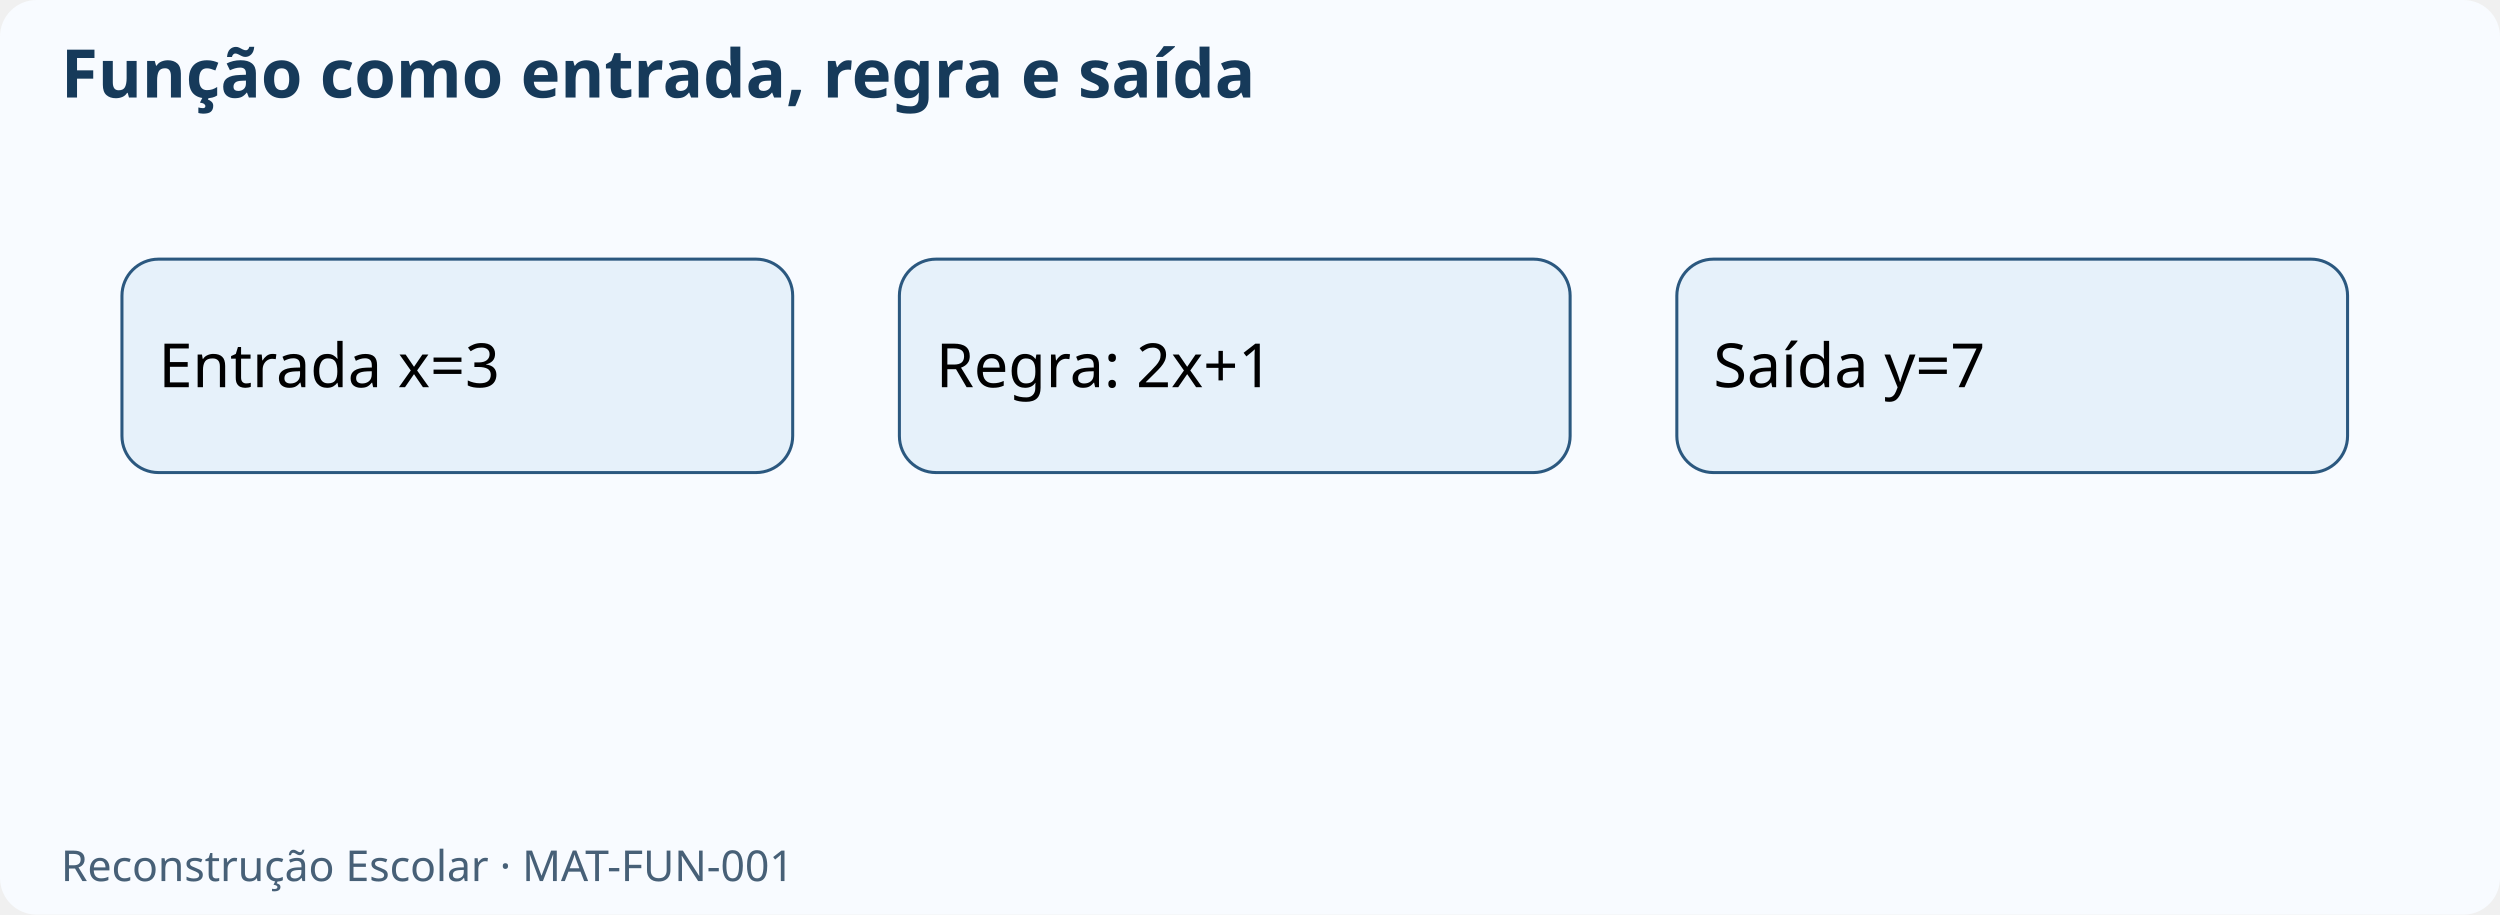
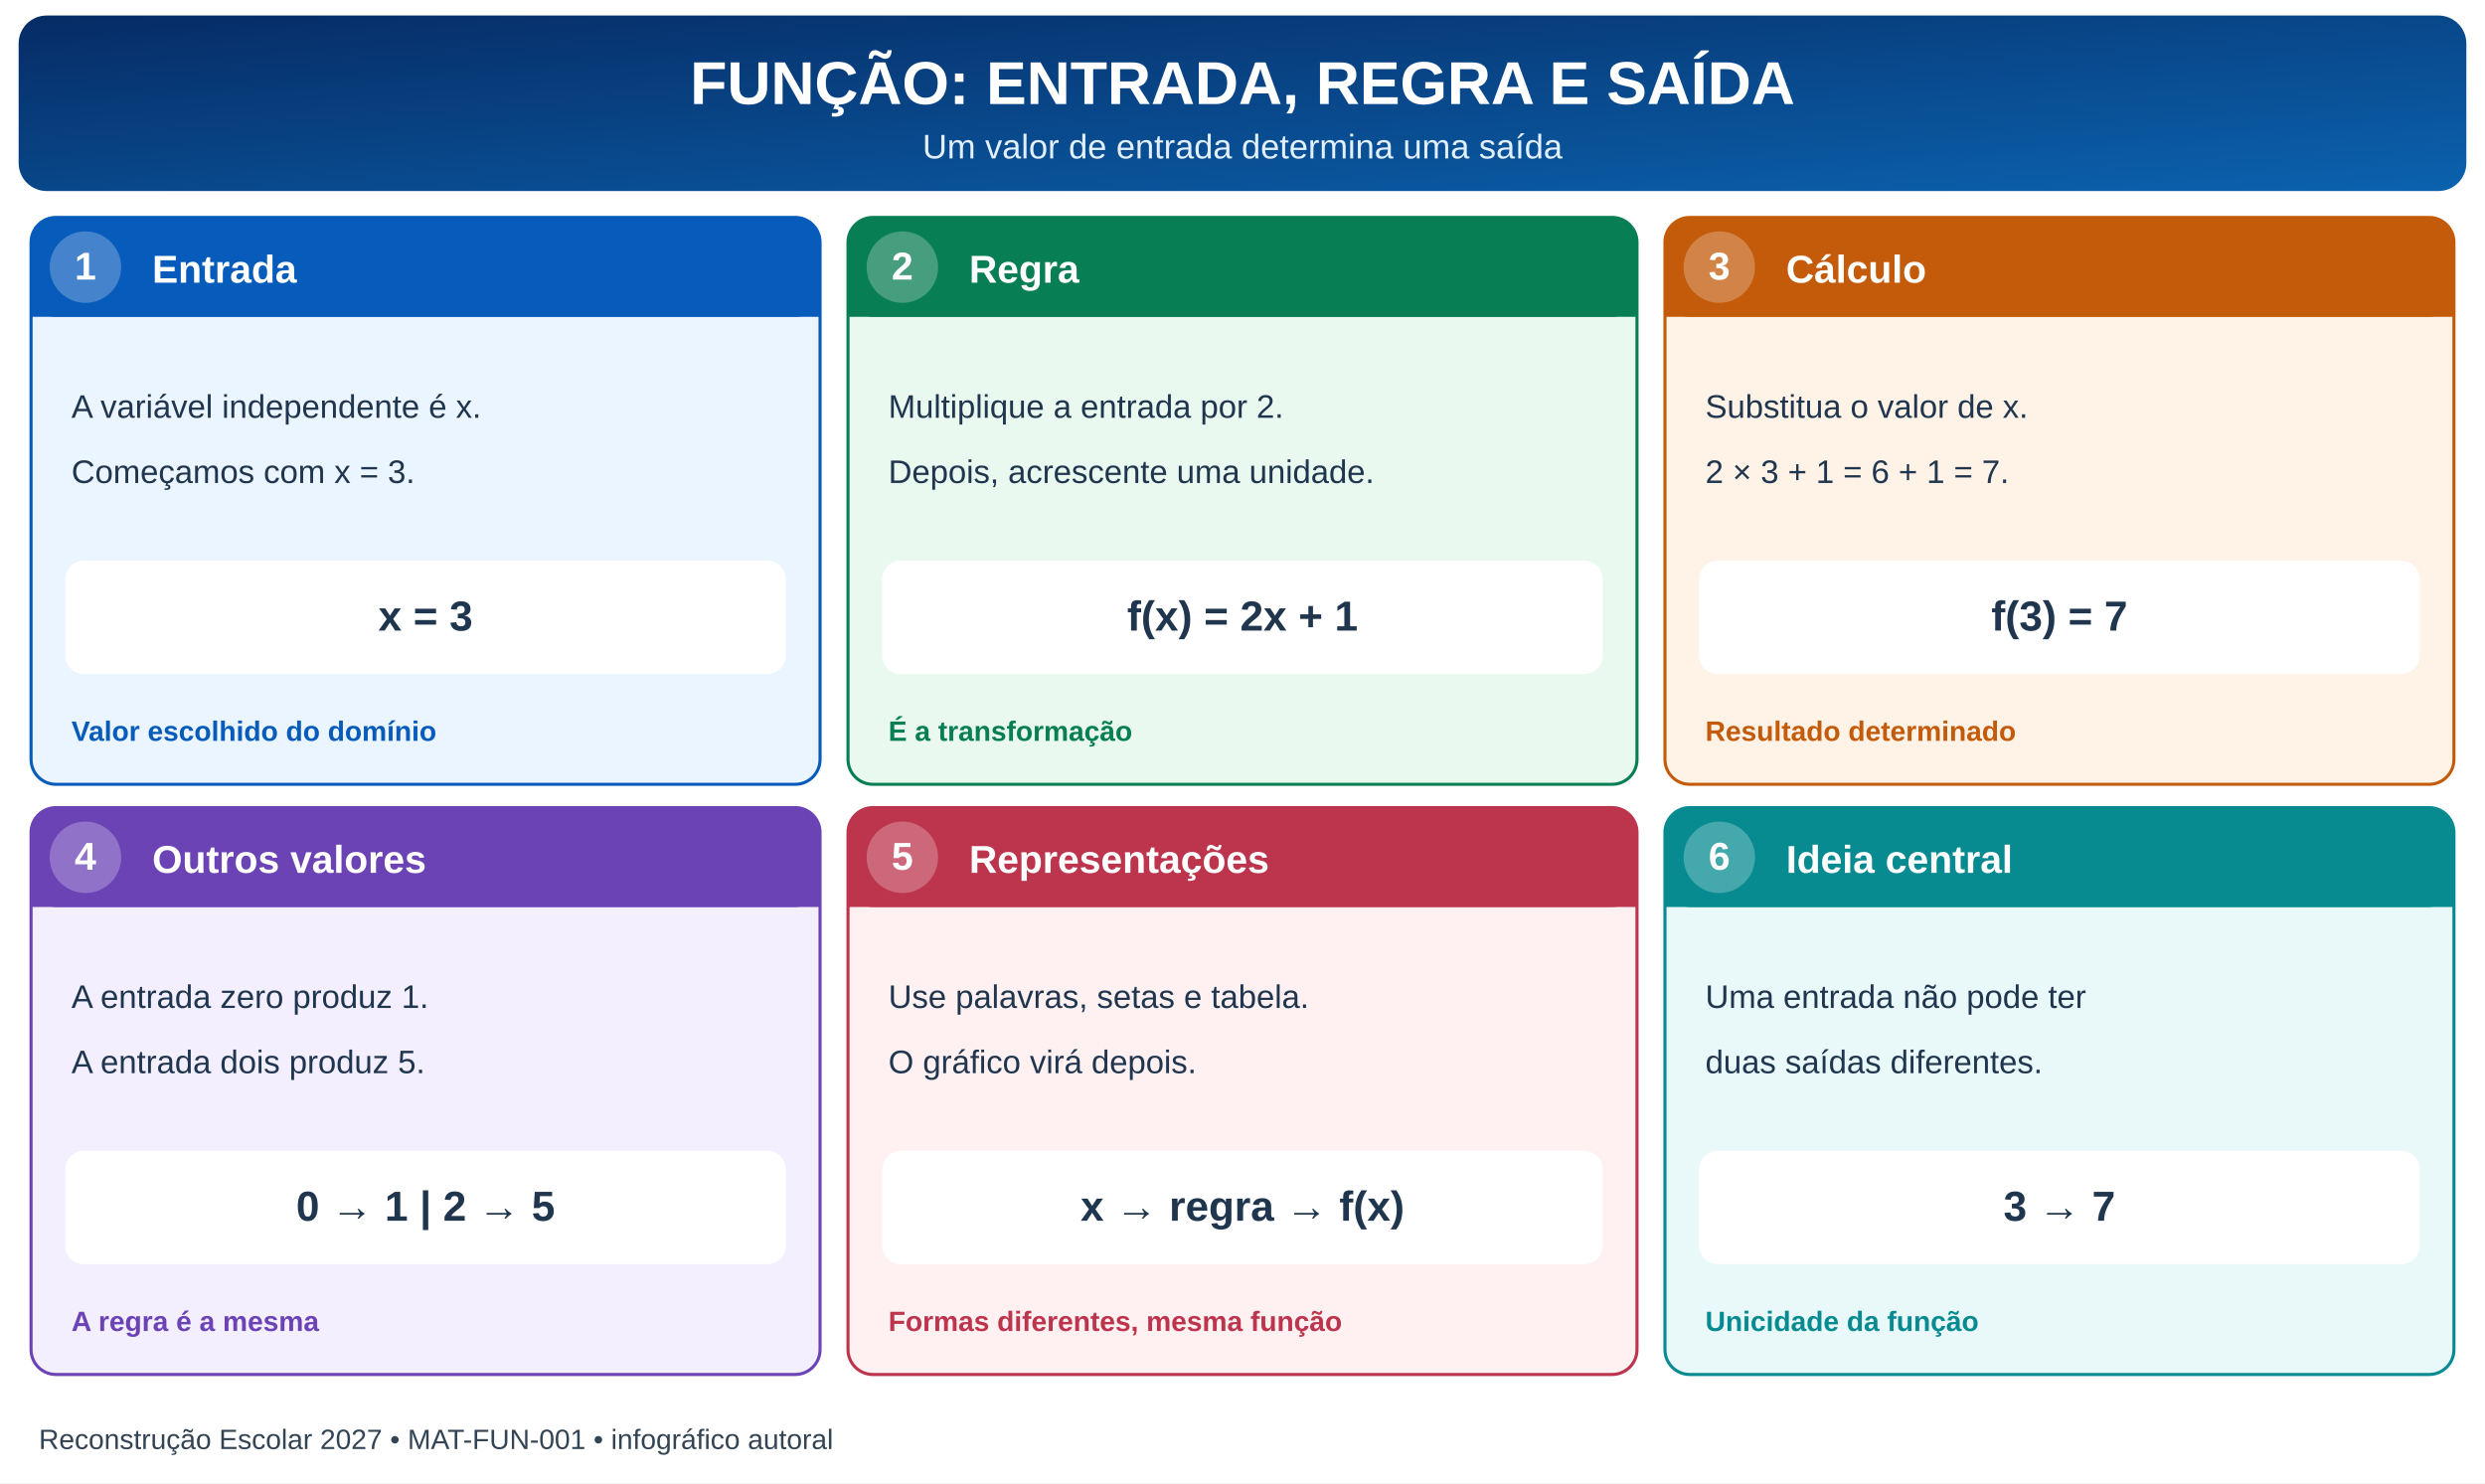
- <svg xmlns="http://www.w3.org/2000/svg" viewBox="0 0 820 300" width="820" height="300" role="img" aria-labelledby="t d">
-   <rect width="820" height="300" rx="12" fill="#f8fbff" />
-   <text x="20" y="32" font-family="sans-serif" font-size="22" font-weight="bold" fill="#163a5a">Função como entrada, regra e saída</text>
-   <rect x="40" y="85" width="220" height="70" rx="12" fill="#e6f1fa" stroke="#2b587f" />
-   <text x="52" y="127" font-family="sans-serif" font-size="20">Entrada x=3</text>
-   <rect x="295" y="85" width="220" height="70" rx="12" fill="#e6f1fa" stroke="#2b587f" />
-   <text x="307" y="127" font-family="sans-serif" font-size="20">Regra: 2x+1</text>
-   <rect x="550" y="85" width="220" height="70" rx="12" fill="#e6f1fa" stroke="#2b587f" />
-   <text x="562" y="127" font-family="sans-serif" font-size="20">Saída y=7</text>
-   <text x="20" y="289" font-family="sans-serif" font-size="14" fill="#476077">Reconstrução Escolar · MAT-FUN-001</text>
+ <svg xmlns="http://www.w3.org/2000/svg" role="img" aria-labelledby="title desc" viewBox="0 0 1600 955">
+   <defs>
+     <linearGradient id="header" x1="0" y1="0" x2="1" y2="1">
+       <stop offset="0" stop-color="#062c65" />
+       <stop offset="1" stop-color="#0b62ae" />
+     </linearGradient>
+   </defs>
+   <rect width="1600" height="955" fill="#fff" />
+   <rect x="12" y="10" width="1576" height="113" rx="18" fill="url(#header)" />
+   <text x="800" y="67" text-anchor="middle" font-family="Arial,DejaVu Sans,sans-serif" font-size="39" font-weight="700" fill="#fff">FUNÇÃO: ENTRADA, REGRA E SAÍDA</text>
+   <text x="800" y="102" text-anchor="middle" font-family="Arial,DejaVu Sans,sans-serif" font-size="22" font-weight="400" fill="#e2efff">Um valor de entrada determina uma saída</text>
+   <rect x="20" y="140" width="508" height="365" rx="16" fill="#ebf5ff" stroke="#075bbb" stroke-width="2" />
+   <rect x="20" y="140" width="508" height="64" rx="16" fill="#075bbb" />
+   <rect x="20" y="186" width="508" height="18" fill="#075bbb" />
+   <circle cx="55" cy="172" r="23" fill="#fff" opacity=".25" />
+   <text x="55" y="180" text-anchor="middle" font-family="Arial,DejaVu Sans,sans-serif" font-size="25" font-weight="700" fill="#fff">1</text>
+   <text x="98" y="182" text-anchor="start" font-family="Arial,DejaVu Sans,sans-serif" font-size="25" font-weight="700" fill="#fff">Entrada</text>
+   <text x="46" y="269" text-anchor="start" font-family="Arial,DejaVu Sans,sans-serif" font-size="21" font-weight="400" fill="#20364e">A variável independente é x.</text>
+   <text x="46" y="311" text-anchor="start" font-family="Arial,DejaVu Sans,sans-serif" font-size="21" font-weight="400" fill="#20364e">Começamos com x = 3.</text>
+   <rect x="42" y="361" width="464" height="73" rx="12" fill="#fff" />
+   <text x="274" y="406" text-anchor="middle" font-family="Arial,DejaVu Sans,sans-serif" font-size="27" font-weight="700" fill="#20364e">x = 3</text>
+   <text x="46" y="477" text-anchor="start" font-family="Arial,DejaVu Sans,sans-serif" font-size="18" font-weight="700" fill="#075bbb">Valor escolhido do domínio</text>
+   <rect x="546" y="140" width="508" height="365" rx="16" fill="#e9f9f0" stroke="#087e54" stroke-width="2" />
+   <rect x="546" y="140" width="508" height="64" rx="16" fill="#087e54" />
+   <rect x="546" y="186" width="508" height="18" fill="#087e54" />
+   <circle cx="581" cy="172" r="23" fill="#fff" opacity=".25" />
+   <text x="581" y="180" text-anchor="middle" font-family="Arial,DejaVu Sans,sans-serif" font-size="25" font-weight="700" fill="#fff">2</text>
+   <text x="624" y="182" text-anchor="start" font-family="Arial,DejaVu Sans,sans-serif" font-size="25" font-weight="700" fill="#fff">Regra</text>
+   <text x="572" y="269" text-anchor="start" font-family="Arial,DejaVu Sans,sans-serif" font-size="21" font-weight="400" fill="#20364e">Multiplique a entrada por 2.</text>
+   <text x="572" y="311" text-anchor="start" font-family="Arial,DejaVu Sans,sans-serif" font-size="21" font-weight="400" fill="#20364e">Depois, acrescente uma unidade.</text>
+   <rect x="568" y="361" width="464" height="73" rx="12" fill="#fff" />
+   <text x="800" y="406" text-anchor="middle" font-family="Arial,DejaVu Sans,sans-serif" font-size="27" font-weight="700" fill="#20364e">f(x) = 2x + 1</text>
+   <text x="572" y="477" text-anchor="start" font-family="Arial,DejaVu Sans,sans-serif" font-size="18" font-weight="700" fill="#087e54">É a transformação</text>
+   <rect x="1072" y="140" width="508" height="365" rx="16" fill="#fff2e6" stroke="#c35b0b" stroke-width="2" />
+   <rect x="1072" y="140" width="508" height="64" rx="16" fill="#c35b0b" />
+   <rect x="1072" y="186" width="508" height="18" fill="#c35b0b" />
+   <circle cx="1107" cy="172" r="23" fill="#fff" opacity=".25" />
+   <text x="1107" y="180" text-anchor="middle" font-family="Arial,DejaVu Sans,sans-serif" font-size="25" font-weight="700" fill="#fff">3</text>
+   <text x="1150" y="182" text-anchor="start" font-family="Arial,DejaVu Sans,sans-serif" font-size="25" font-weight="700" fill="#fff">Cálculo</text>
+   <text x="1098" y="269" text-anchor="start" font-family="Arial,DejaVu Sans,sans-serif" font-size="21" font-weight="400" fill="#20364e">Substitua o valor de x.</text>
+   <text x="1098" y="311" text-anchor="start" font-family="Arial,DejaVu Sans,sans-serif" font-size="21" font-weight="400" fill="#20364e">2 × 3 + 1 = 6 + 1 = 7.</text>
+   <rect x="1094" y="361" width="464" height="73" rx="12" fill="#fff" />
+   <text x="1326" y="406" text-anchor="middle" font-family="Arial,DejaVu Sans,sans-serif" font-size="27" font-weight="700" fill="#20364e">f(3) = 7</text>
+   <text x="1098" y="477" text-anchor="start" font-family="Arial,DejaVu Sans,sans-serif" font-size="18" font-weight="700" fill="#c35b0b">Resultado determinado</text>
+   <rect x="20" y="520" width="508" height="365" rx="16" fill="#f3efff" stroke="#6b43b5" stroke-width="2" />
+   <rect x="20" y="520" width="508" height="64" rx="16" fill="#6b43b5" />
+   <rect x="20" y="566" width="508" height="18" fill="#6b43b5" />
+   <circle cx="55" cy="552" r="23" fill="#fff" opacity=".25" />
+   <text x="55" y="560" text-anchor="middle" font-family="Arial,DejaVu Sans,sans-serif" font-size="25" font-weight="700" fill="#fff">4</text>
+   <text x="98" y="562" text-anchor="start" font-family="Arial,DejaVu Sans,sans-serif" font-size="25" font-weight="700" fill="#fff">Outros valores</text>
+   <text x="46" y="649" text-anchor="start" font-family="Arial,DejaVu Sans,sans-serif" font-size="21" font-weight="400" fill="#20364e">A entrada zero produz 1.</text>
+   <text x="46" y="691" text-anchor="start" font-family="Arial,DejaVu Sans,sans-serif" font-size="21" font-weight="400" fill="#20364e">A entrada dois produz 5.</text>
+   <rect x="42" y="741" width="464" height="73" rx="12" fill="#fff" />
+   <text x="274" y="786" text-anchor="middle" font-family="Arial,DejaVu Sans,sans-serif" font-size="27" font-weight="700" fill="#20364e">0 → 1  |  2 → 5</text>
+   <text x="46" y="857" text-anchor="start" font-family="Arial,DejaVu Sans,sans-serif" font-size="18" font-weight="700" fill="#6b43b5">A regra é a mesma</text>
+   <rect x="546" y="520" width="508" height="365" rx="16" fill="#fff0f2" stroke="#bc354d" stroke-width="2" />
+   <rect x="546" y="520" width="508" height="64" rx="16" fill="#bc354d" />
+   <rect x="546" y="566" width="508" height="18" fill="#bc354d" />
+   <circle cx="581" cy="552" r="23" fill="#fff" opacity=".25" />
+   <text x="581" y="560" text-anchor="middle" font-family="Arial,DejaVu Sans,sans-serif" font-size="25" font-weight="700" fill="#fff">5</text>
+   <text x="624" y="562" text-anchor="start" font-family="Arial,DejaVu Sans,sans-serif" font-size="25" font-weight="700" fill="#fff">Representações</text>
+   <text x="572" y="649" text-anchor="start" font-family="Arial,DejaVu Sans,sans-serif" font-size="21" font-weight="400" fill="#20364e">Use palavras, setas e tabela.</text>
+   <text x="572" y="691" text-anchor="start" font-family="Arial,DejaVu Sans,sans-serif" font-size="21" font-weight="400" fill="#20364e">O gráfico virá depois.</text>
+   <rect x="568" y="741" width="464" height="73" rx="12" fill="#fff" />
+   <text x="800" y="786" text-anchor="middle" font-family="Arial,DejaVu Sans,sans-serif" font-size="27" font-weight="700" fill="#20364e">x → regra → f(x)</text>
+   <text x="572" y="857" text-anchor="start" font-family="Arial,DejaVu Sans,sans-serif" font-size="18" font-weight="700" fill="#bc354d">Formas diferentes, mesma função</text>
+   <rect x="1072" y="520" width="508" height="365" rx="16" fill="#e9f9fa" stroke="#078b91" stroke-width="2" />
+   <rect x="1072" y="520" width="508" height="64" rx="16" fill="#078b91" />
+   <rect x="1072" y="566" width="508" height="18" fill="#078b91" />
+   <circle cx="1107" cy="552" r="23" fill="#fff" opacity=".25" />
+   <text x="1107" y="560" text-anchor="middle" font-family="Arial,DejaVu Sans,sans-serif" font-size="25" font-weight="700" fill="#fff">6</text>
+   <text x="1150" y="562" text-anchor="start" font-family="Arial,DejaVu Sans,sans-serif" font-size="25" font-weight="700" fill="#fff">Ideia central</text>
+   <text x="1098" y="649" text-anchor="start" font-family="Arial,DejaVu Sans,sans-serif" font-size="21" font-weight="400" fill="#20364e">Uma entrada não pode ter</text>
+   <text x="1098" y="691" text-anchor="start" font-family="Arial,DejaVu Sans,sans-serif" font-size="21" font-weight="400" fill="#20364e">duas saídas diferentes.</text>
+   <rect x="1094" y="741" width="464" height="73" rx="12" fill="#fff" />
+   <text x="1326" y="786" text-anchor="middle" font-family="Arial,DejaVu Sans,sans-serif" font-size="27" font-weight="700" fill="#20364e">3 → 7</text>
+   <text x="1098" y="857" text-anchor="start" font-family="Arial,DejaVu Sans,sans-serif" font-size="18" font-weight="700" fill="#078b91">Unicidade da função</text>
+   <text x="25" y="933" text-anchor="start" font-family="Arial,DejaVu Sans,sans-serif" font-size="18" font-weight="400" fill="#345">Reconstrução Escolar 2027 • MAT-FUN-001 • infográfico autoral</text>
</svg>
